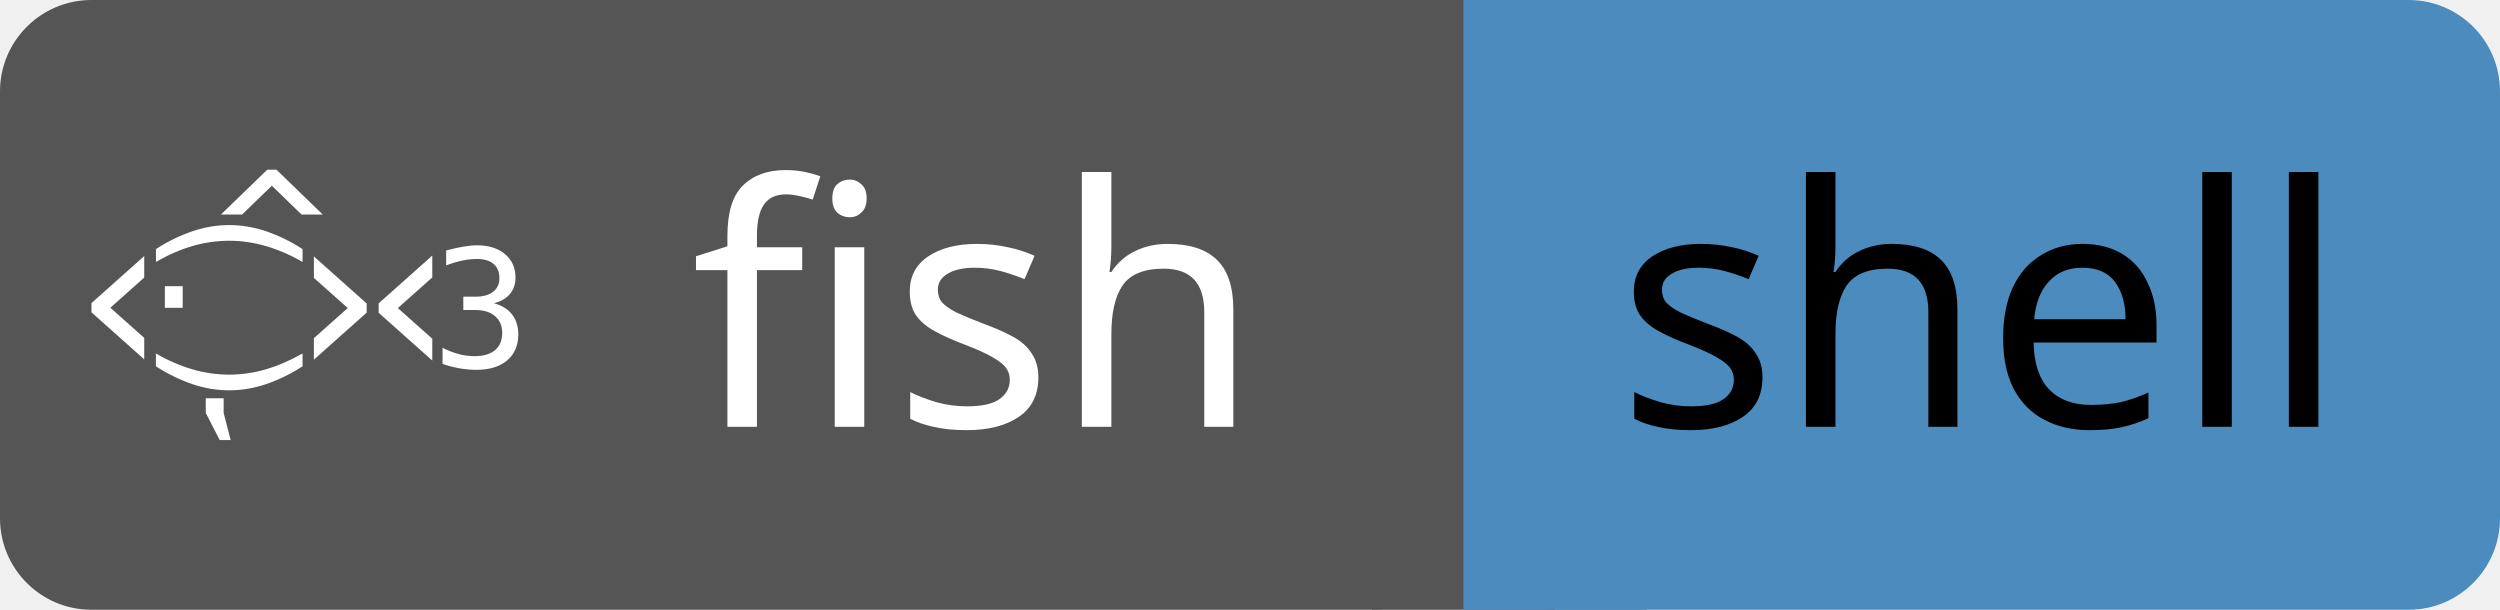
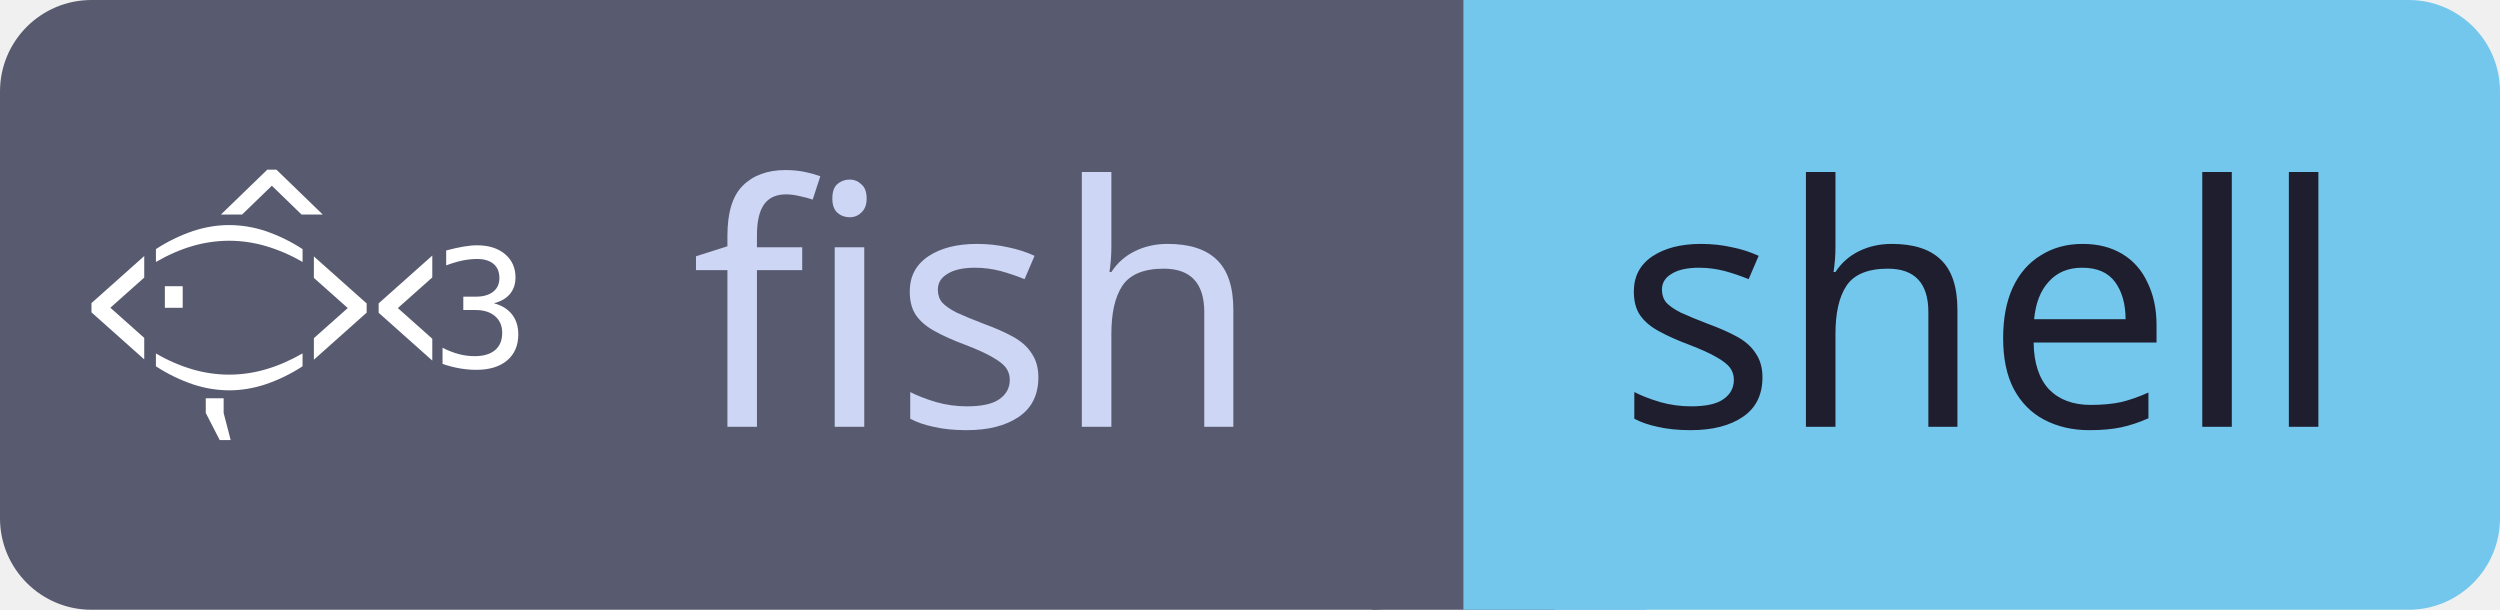
<svg xmlns="http://www.w3.org/2000/svg" id="fishshell" width="82.0" height="20" viewBox="0 0 82.0 20">
  <g shape-rendering="geometricPrecision">
-     <rect x="0" width="48.0" height="20" fill="#555" rx="3" ry="3" />
-     <rect x="48.0" width="34.0" height="20" fill="#4B8BBE" rx="3" ry="3" />
-     <rect x="45.0" width="6" height="20" fill="#555" rx="0" ry="0" />
-     <rect x="48.0" width="6" height="20" fill="#4B8BBE" rx="0" ry="0" />
+     <rect x="0" width="48.0" height="20" fill="#585b70" rx="3" ry="3" />
+     <rect x="48.0" width="34.0" height="20" fill="#74c7ec" rx="3" ry="3" />
+     <rect x="45.0" width="6" height="20" fill="#585b70" rx="0" ry="0" />
+     <rect x="48.0" width="6" height="20" fill="#74c7ec" rx="0" ry="0" />
  </g>
  <g text-anchor="middle" shape-rendering="geometricPrecision">
-     <text fill="#fff" font-size="11" font-family="sans-serif" style="font-weight: 500" x="32.0" y="14">fish</text>
-     <text fill="#000" font-size="11" font-family="sans-serif" style="font-weight: 500" x="65.0" y="14">shell</text>
+     <text fill="#cdd6f4" font-size="11" font-family="sans-serif" style="font-weight: 500" x="32.0" y="14">fish</text>
+     <text fill="#1e1e2e" font-size="11" font-family="sans-serif" style="font-weight: 500" x="65.0" y="14">shell</text>
  </g>
  <g shape-rendering="geometricPrecision">
    <svg width="14" height="14" viewBox="0 0 24 24" x="3" y="3" fill="none">
      <path fill="#ffffff" d="m19.164 9.228-3.016 2.688v.527l3.016 2.688v-1.228l-1.936-1.723 1.936-1.724V9.228m-6.658.046v1.208l1.905 1.696-1.905 1.695v1.209l2.968-2.645v-.518l-2.968-2.645M9.781 7.847a6.519 6.519 0 0 0-2.038-.335c-.672 0-1.349.112-2.03.335a9.23 9.23 0 0 0-2.088 1.017v.723c.69-.4 1.377-.7 2.06-.897a7.388 7.388 0 0 1 2.058-.296c.684 0 1.368.098 2.052.296a9.452 9.452 0 0 1 2.075.897v-.723a9.229 9.229 0 0 0-2.09-1.017m.014 7.78a7.371 7.371 0 0 1-2.052.296 7.388 7.388 0 0 1-2.057-.296 9.18 9.18 0 0 1-2.061-.897v.723a9.228 9.228 0 0 0 2.088 1.017 6.492 6.492 0 0 0 2.03.335c.678 0 1.357-.112 2.038-.335a9.227 9.227 0 0 0 2.089-1.017v-.723c-.7.4-1.391.7-2.075.897m.602-11.23h-.51L7.28 6.92h1.19l1.672-1.62 1.671 1.62h1.191l-2.607-2.525m-2.965 13.68v-.824H6.427v.825l.786 1.527h.614l-.395-1.527M4.127 10.95v1.216H5.13V10.95H4.127m-1.16-1.695L0 11.901v.518l2.967 2.645v-1.208L1.063 12.16l1.904-1.695V9.256m20.68 3.28c-.235-.3-.574-.509-1.017-.626.395-.103.696-.278.902-.525.206-.247.31-.556.31-.926 0-.546-.197-.984-.59-1.314-.393-.33-.919-.495-1.575-.495-.22 0-.473.025-.758.073-.284.048-.61.12-.974.217v.84c.314-.12.613-.21.9-.27a4.05 4.05 0 0 1 .832-.091c.403 0 .714.093.933.278.218.185.328.451.328.798 0 .328-.118.584-.353.768-.235.184-.562.276-.98.276h-.697v.75h.696c.458 0 .821.116 1.09.346.268.23.402.542.402.934 0 .425-.134.75-.402.976-.269.226-.653.339-1.153.339a3.55 3.55 0 0 1-.89-.117 4.395 4.395 0 0 1-.91-.358v.909a6.1 6.1 0 0 0 .95.249c.323.057.639.085.95.085.738 0 1.315-.177 1.733-.53.417-.355.626-.842.626-1.463 0-.449-.118-.823-.353-1.123" />
    </svg>
  </g>
</svg>
